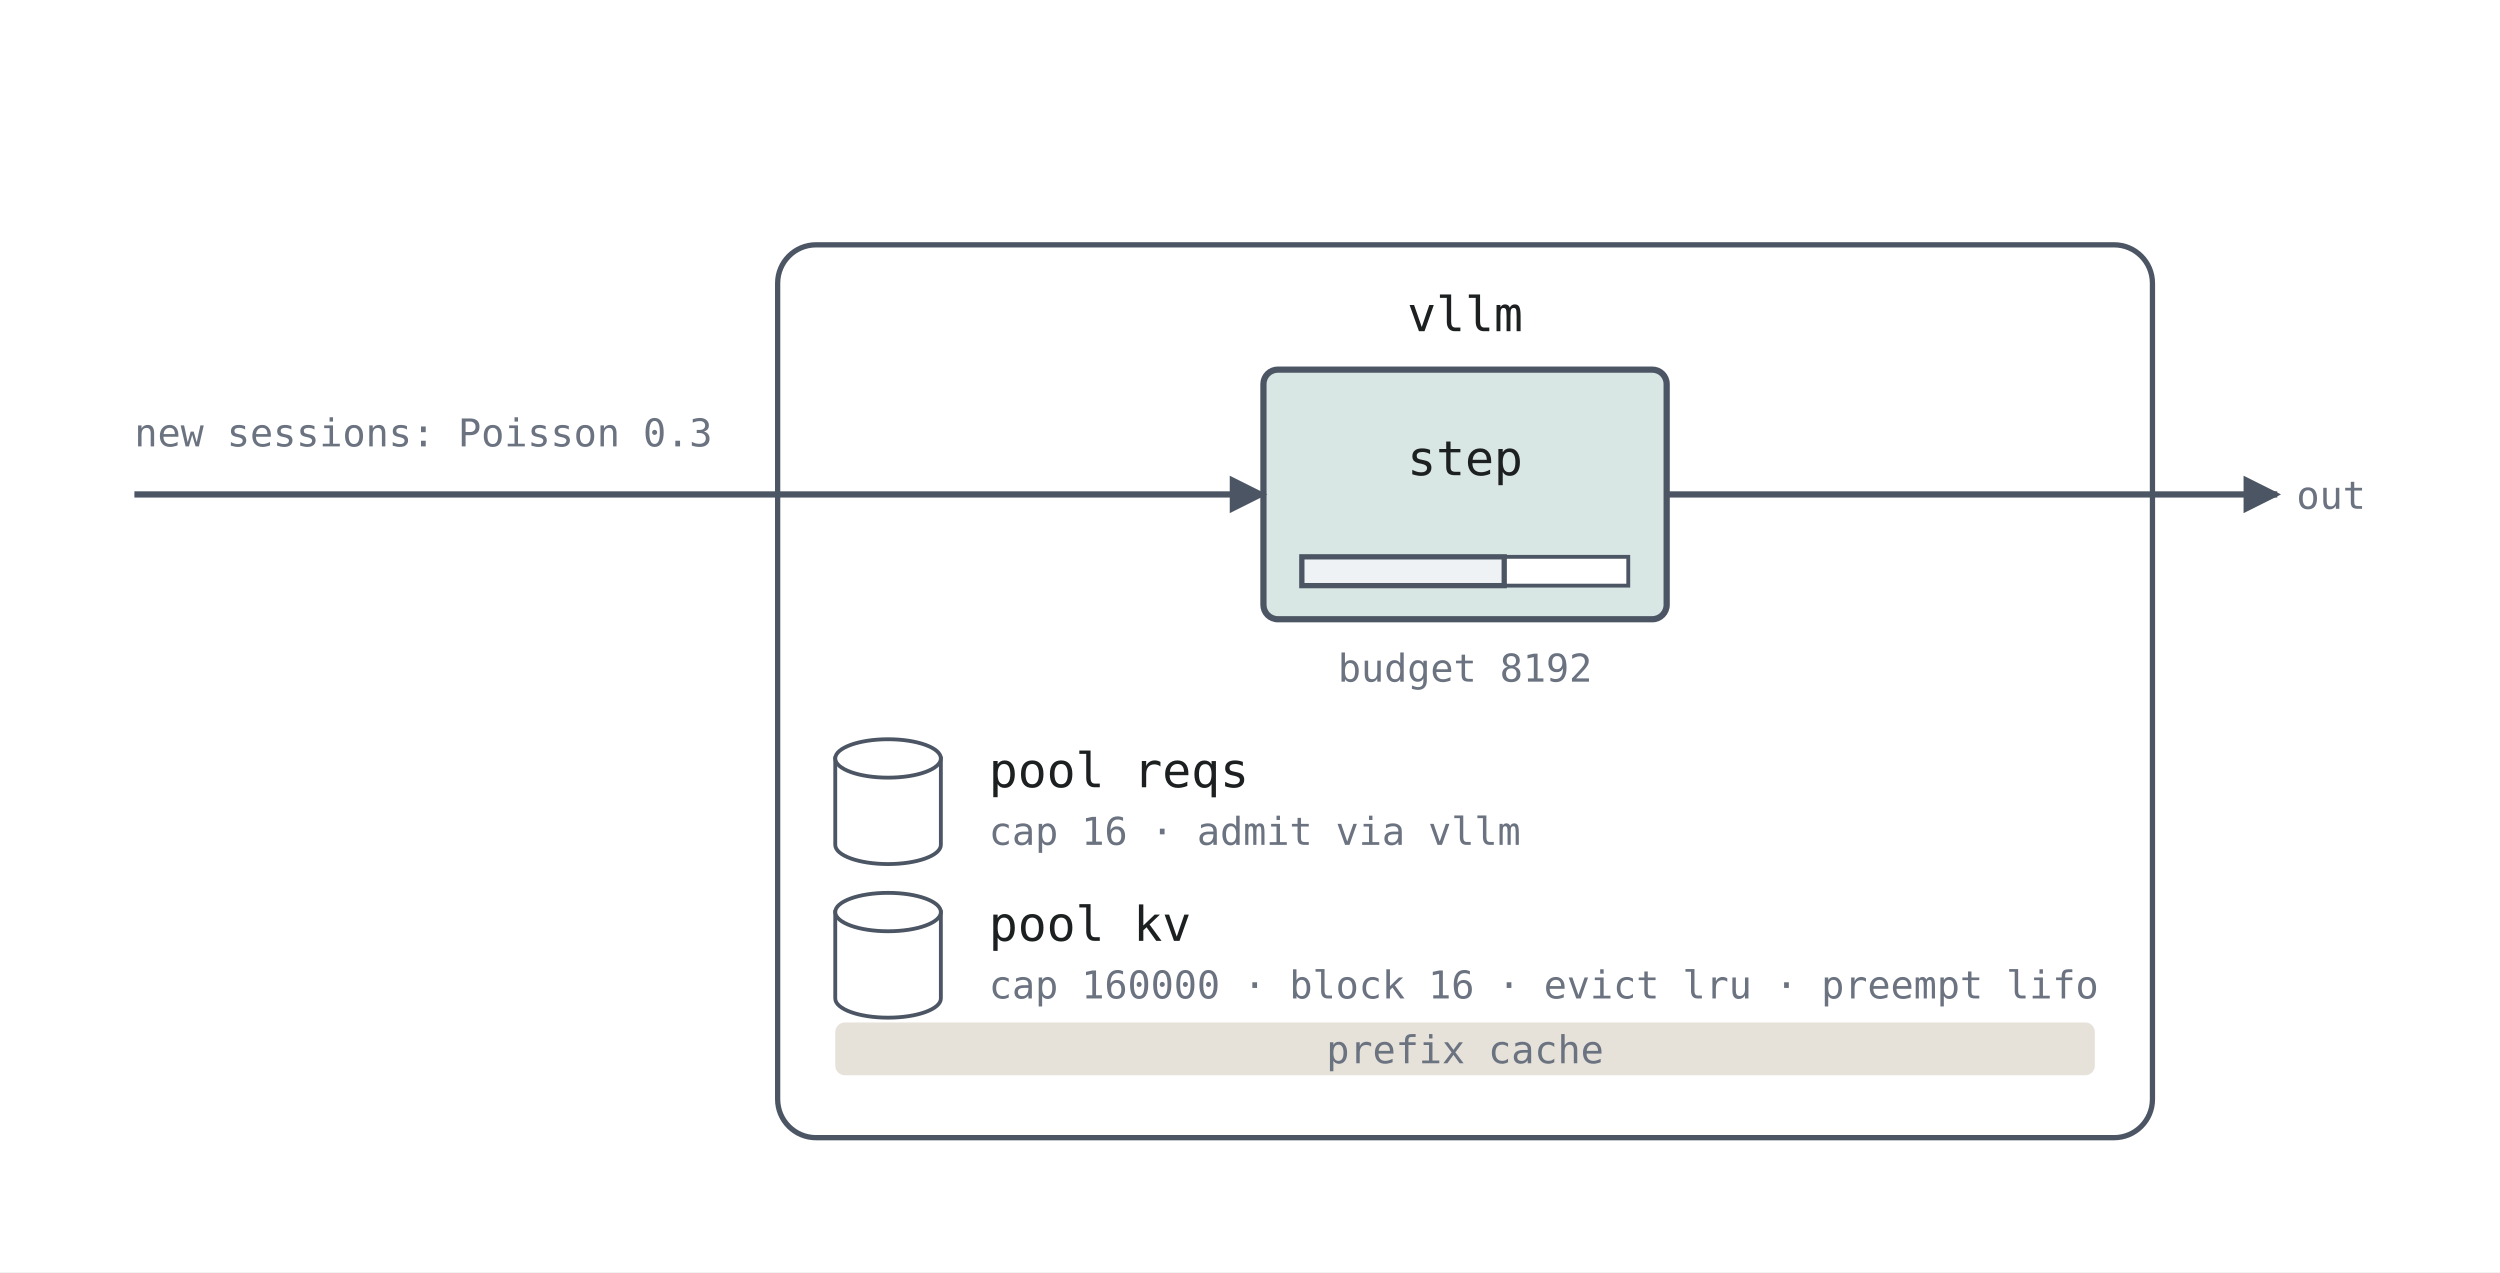
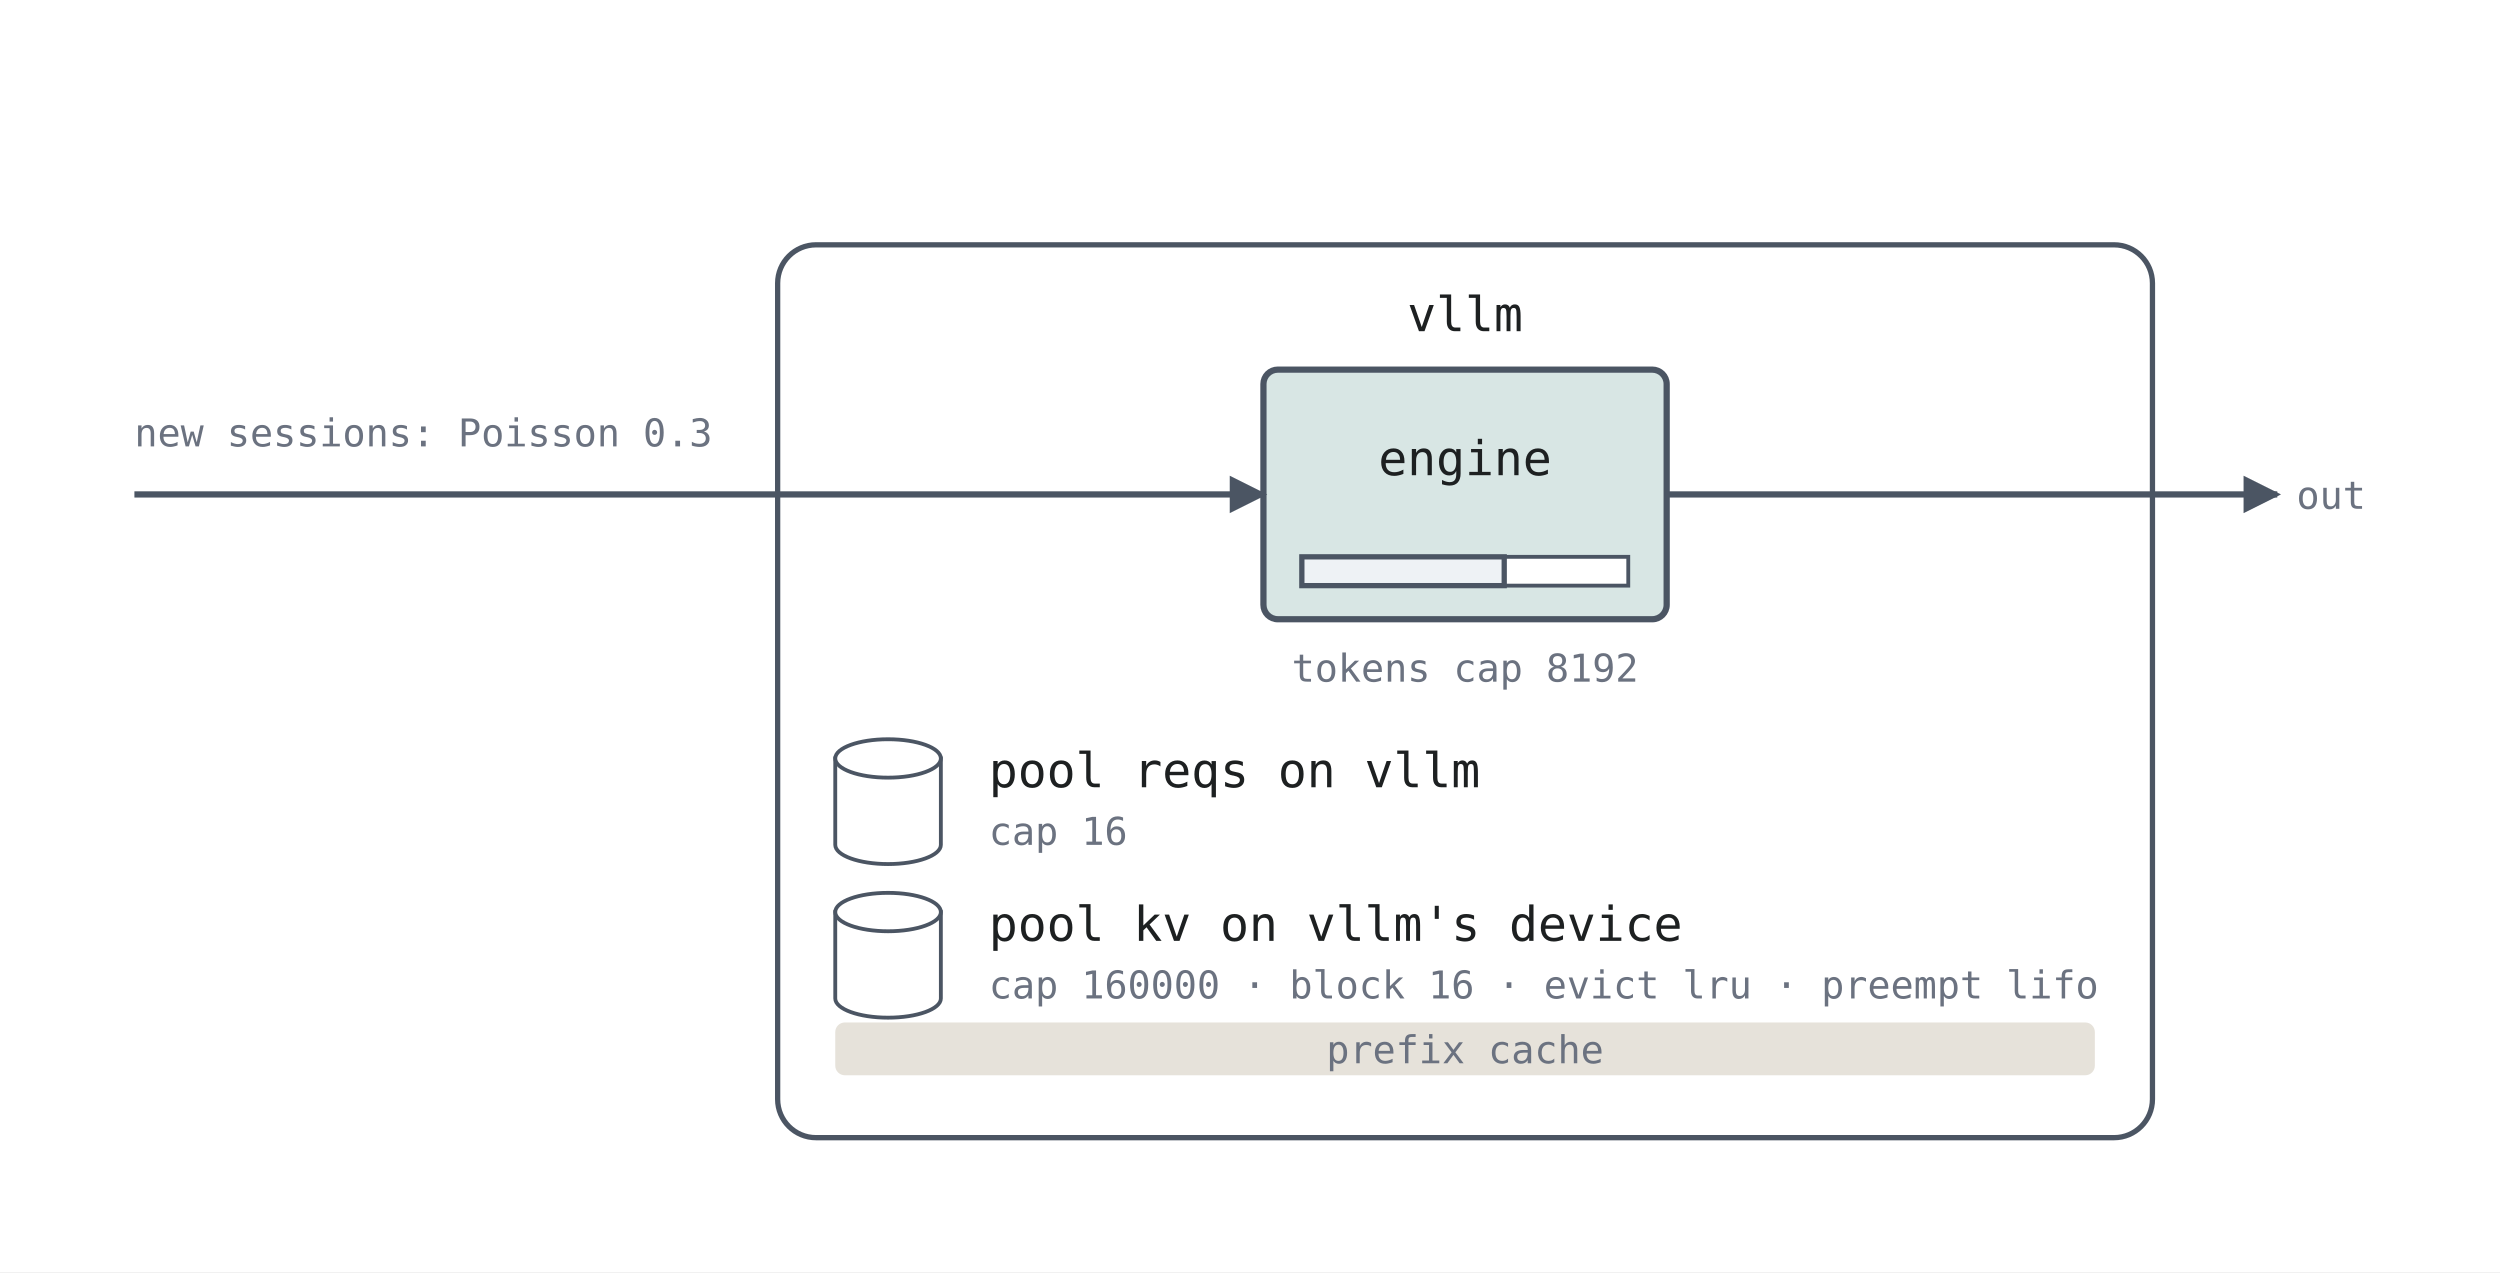
<svg xmlns="http://www.w3.org/2000/svg" width="520.8" height="265" viewBox="0 0 520.8 265" role="img">
  <style>
  text { font-family: ui-monospace, "SF Mono", Menlo, Consolas, monospace; }
  @media (prefers-color-scheme: dark) {
    text { fill: #e8e6e3; } text.dim { fill: #9aa4b2; }
    .bg { fill:#14171a }
    .solid { fill:#232a31;stroke:#b6bfcc }
    .cached { fill:#33302a }
    .instance { fill:#1a1f24;stroke:#b6bfcc }
    .frame { stroke:#b6bfcc }
    .enclosure { stroke:#9aa4b2 }
    .station { fill:#26403d;stroke:#b6bfcc }
    .cell { fill:#14171a;stroke:#b6bfcc }
    .rail { stroke:#b6bfcc }
    .flow { stroke:#b6bfcc }
    .back { stroke:#b6bfcc }
    .relation { stroke:#9aa4b2 }
  }
</style>
  <defs>
    <marker id="a" viewBox="0 0 10 10" refX="9" refY="5" markerWidth="6" markerHeight="6" orient="auto-start-reverse">
      <path d="M0 0 L10 5 L0 10 z" fill="context-stroke" />
    </marker>
  </defs>
  <rect class="bg" fill="#ffffff" x="0" y="0" width="520.8" height="265" />
  <rect class="frame" fill="none" stroke="#4b5563" stroke-width="1.1" x="162" y="51" width="286.4" height="186" rx="8" />
  <path class="cell" fill="#ffffff" stroke="#4b5563" stroke-width=".8" d="M 174 158 L 174 176 A 11 4 0 0 0 196 176 L 196 158 Z" />
  <ellipse class="cell" fill="#ffffff" stroke="#4b5563" stroke-width=".8" cx="185" cy="158" rx="11" ry="4" />
-   <text x="206" y="164" text-anchor="start" font-size="10" fill="#1d2021">pool reqs</text>
-   <text x="206" y="176" text-anchor="start" font-size="8" fill="#6b7280" class="dim">cap 16 · admit via vllm</text>
+   <text x="206" y="164" text-anchor="start" font-size="10" fill="#1d2021">pool reqs on vllm</text>
+   <text x="206" y="176" text-anchor="start" font-size="8" fill="#6b7280" class="dim">cap 16</text>
  <path class="cell" fill="#ffffff" stroke="#4b5563" stroke-width=".8" d="M 174 190 L 174 208 A 11 4 0 0 0 196 208 L 196 190 Z" />
  <ellipse class="cell" fill="#ffffff" stroke="#4b5563" stroke-width=".8" cx="185" cy="190" rx="11" ry="4" />
-   <text x="206" y="196" text-anchor="start" font-size="10" fill="#1d2021">pool kv</text>
+   <text x="206" y="196" text-anchor="start" font-size="10" fill="#1d2021">pool kv on vllm's device</text>
  <text x="206" y="208" text-anchor="start" font-size="8" fill="#6b7280" class="dim">cap 160000 · block 16 · evict lru · preempt lifo</text>
  <rect class="cached" fill="#e6e2da" stroke="none" x="174" y="213" width="262.4" height="11" rx="2" />
  <text x="305.2" y="221.5" text-anchor="middle" font-size="8" fill="#6b7280" class="dim">prefix cache</text>
  <rect class="station" fill="#d8e6e4" stroke="#4b5563" stroke-width="1.3" x="263.2" y="77" width="84" height="52" rx="3" />
  <rect class="cell" fill="#ffffff" stroke="#4b5563" stroke-width=".8" x="271.2" y="116" width="68" height="6" />
  <rect class="solid" fill="#eef2f5" stroke="#4b5563" stroke-width="1.1" x="271.2" y="116" width="42.16" height="6" />
-   <text x="305.2" y="99" text-anchor="middle" font-size="10" fill="#1d2021">step</text>
+   <text x="305.2" y="99" text-anchor="middle" font-size="10" fill="#1d2021">engine</text>
  <text x="305.2" y="69" text-anchor="middle" font-size="10" fill="#1d2021">vllm</text>
-   <text x="305.2" y="142" text-anchor="middle" font-size="8" fill="#6b7280" class="dim">budget 8192</text>
+   <text x="305.2" y="142" text-anchor="middle" font-size="8" fill="#6b7280" class="dim">tokens cap 8192</text>
  <path class="flow" fill="none" stroke="#4b5563" stroke-width="1.3" d="M28 103 L263.2 103" marker-end="url(#a)" />
  <text x="28" y="93" text-anchor="start" font-size="8" fill="#6b7280" class="dim">new sessions: Poisson 0.3</text>
  <path class="flow" fill="none" stroke="#4b5563" stroke-width="1.3" d="M347.2 103 L474.4 103" marker-end="url(#a)" />
  <text x="478.4" y="106" text-anchor="start" font-size="8" fill="#6b7280" class="dim">out</text>
</svg>
